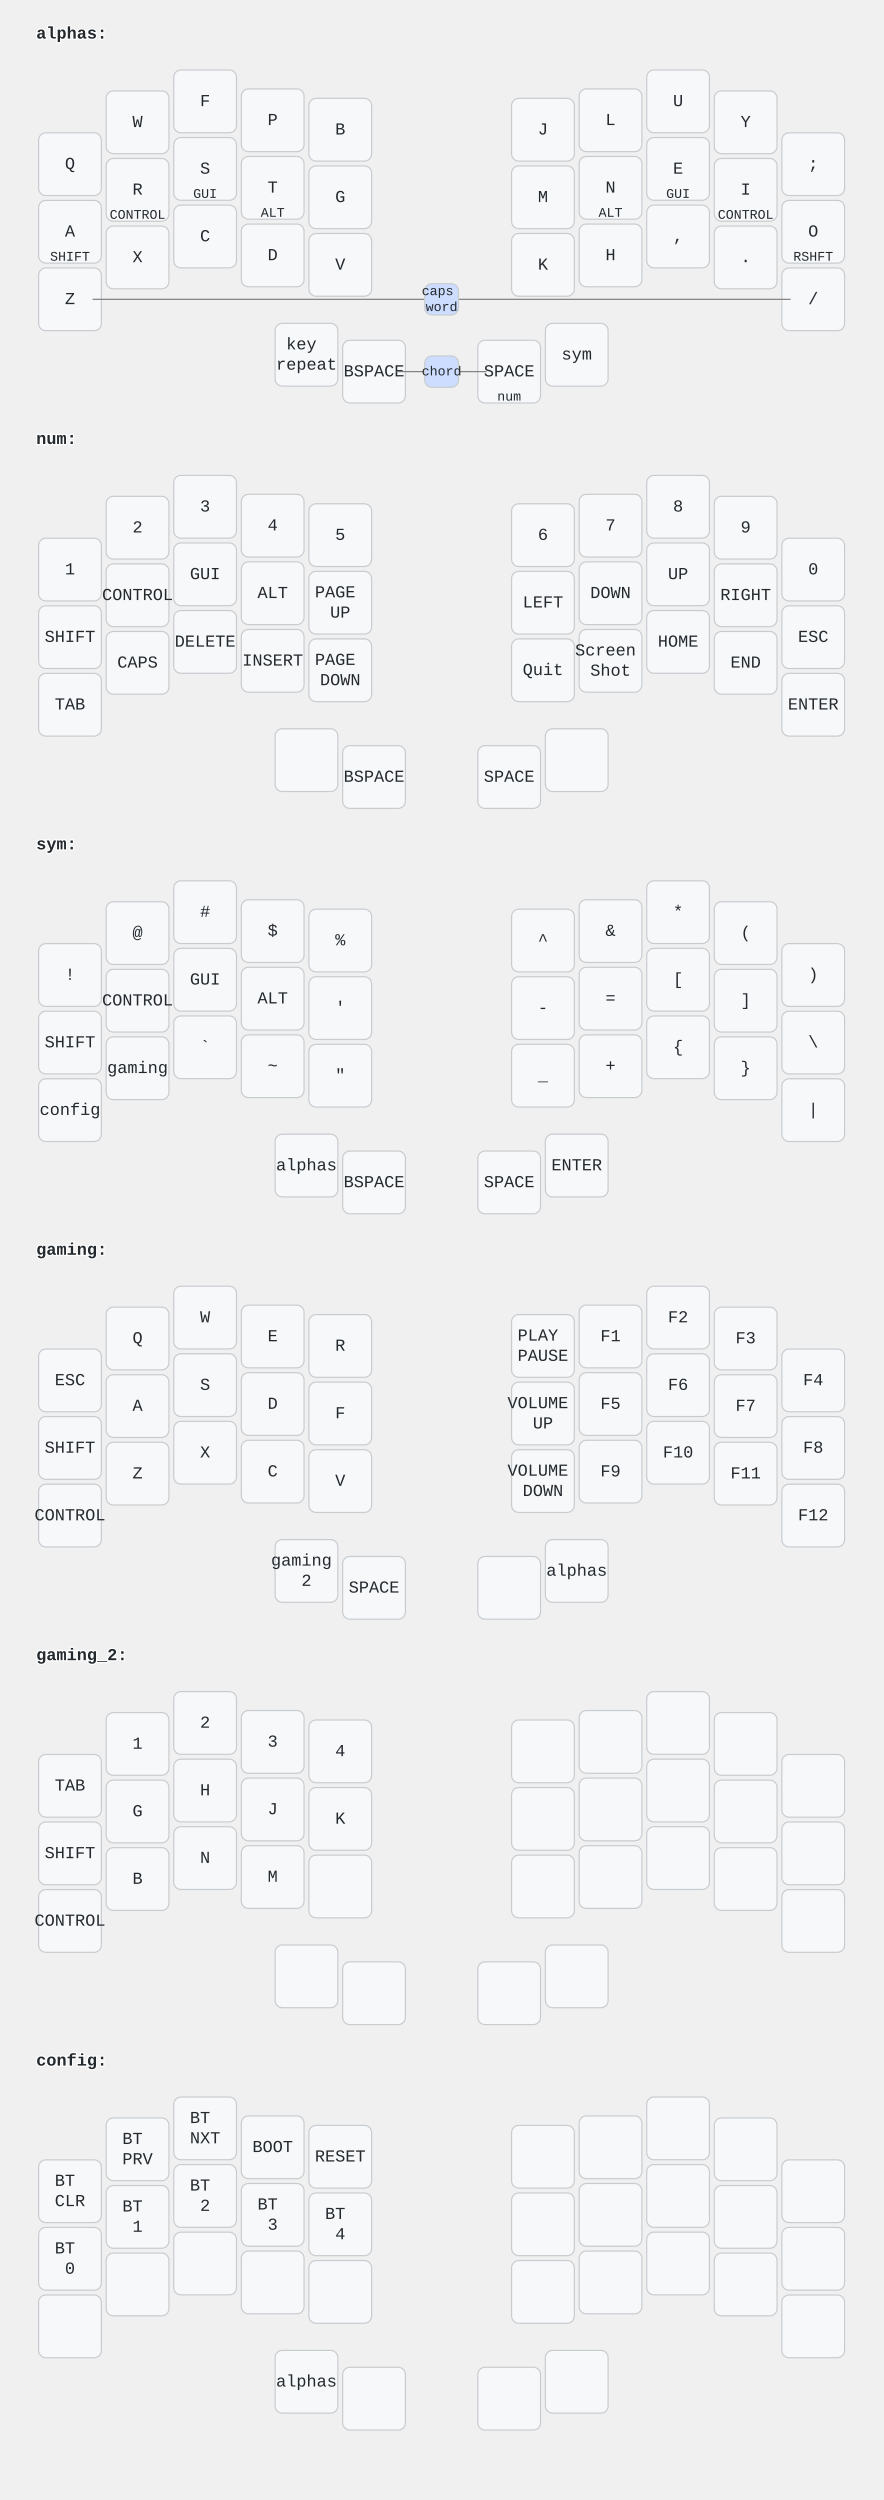
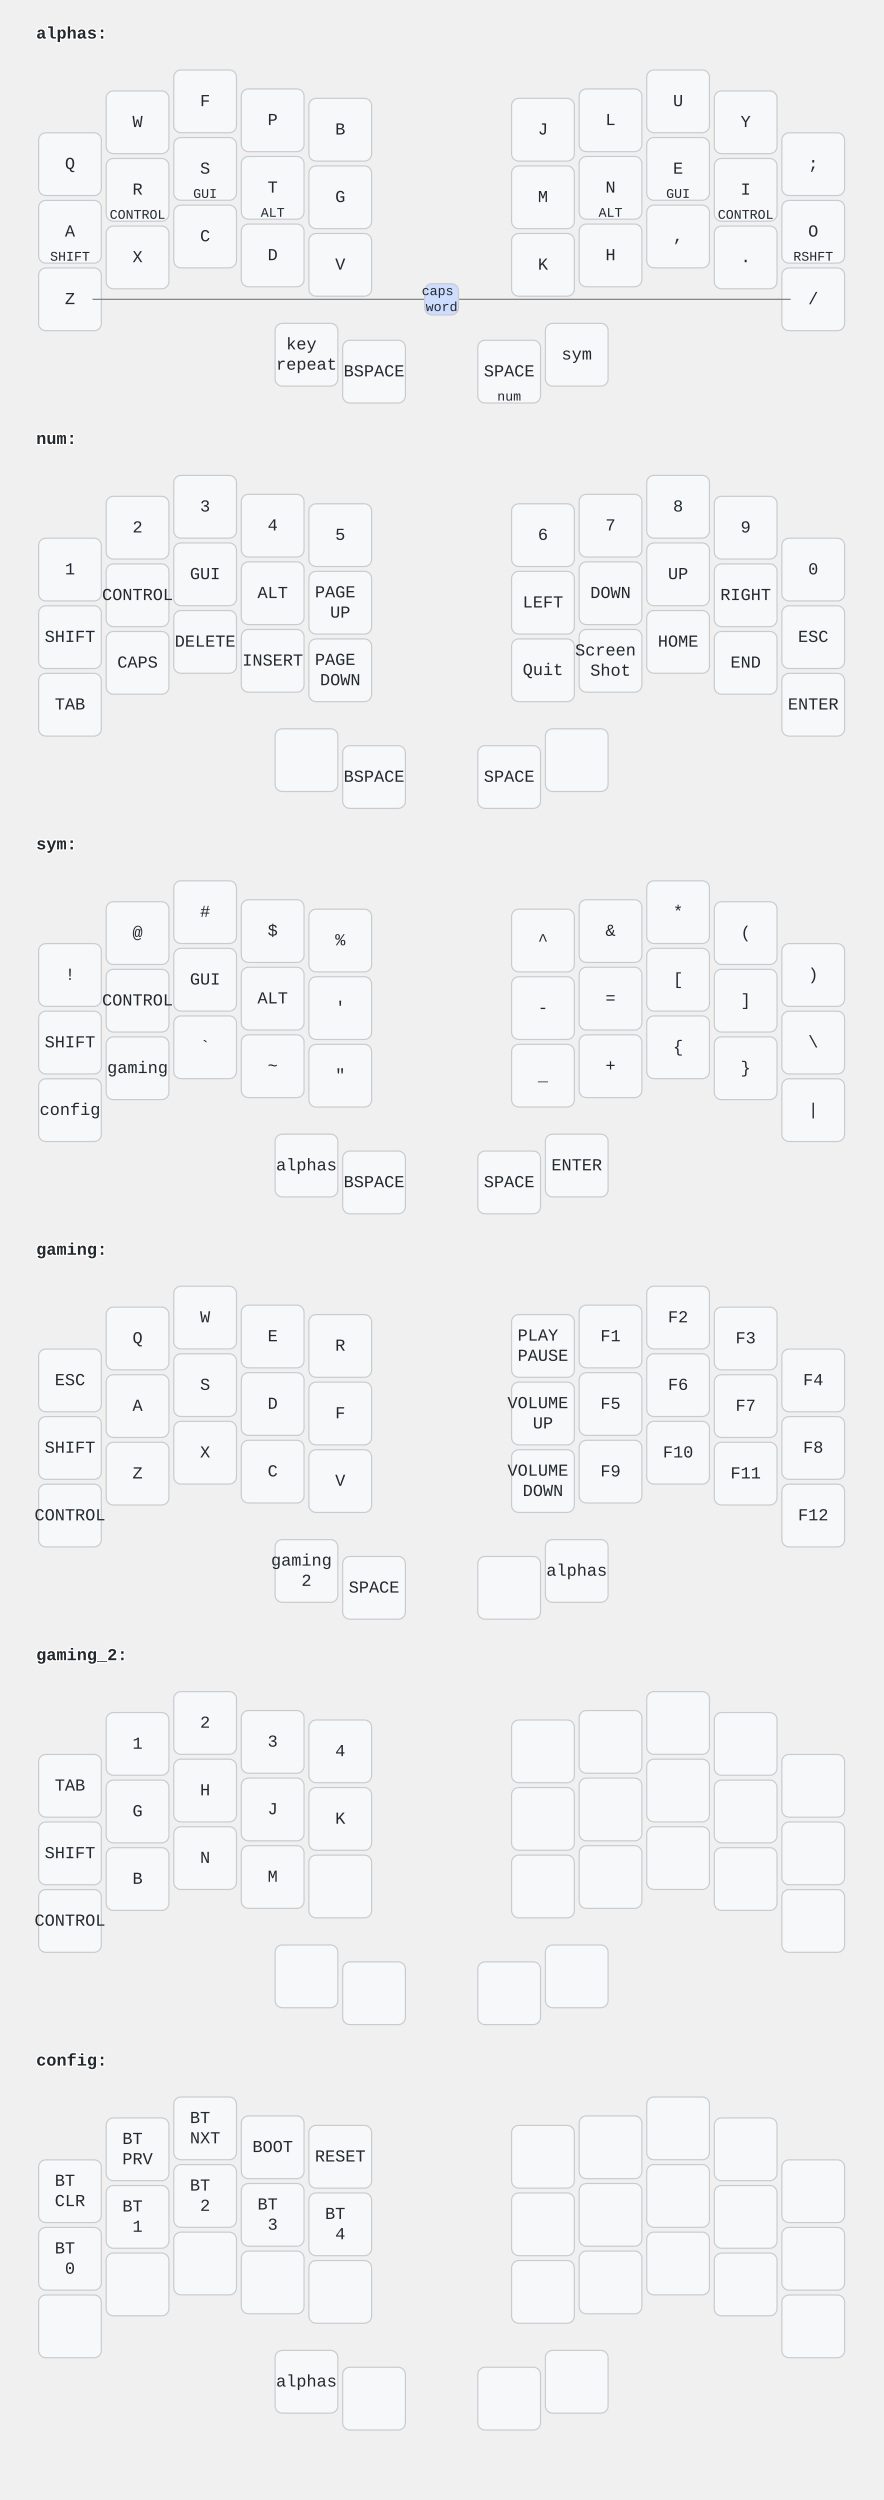
<svg xmlns="http://www.w3.org/2000/svg" width="732.0" height="2072.0" viewBox="0 0 732.0 2072.0">
  <style>/* font and background color specifications */
svg {
    font-family: SFMono-Regular,Consolas,Liberation Mono,Menlo,monospace;
    font-size: 14px;
    font-kerning: normal;
    text-rendering: optimizeLegibility;
    fill: #24292e;
}

/* default key styling */
rect {
    fill: #f6f8fa;
    stroke: #c9cccf;
    stroke-width: 1;
}

/* color accent for combo boxes */
rect.combo {
    fill: #cdf;
}

/* color accent for held keys */
rect.held, rect.combo.held {
    fill: #fdd;
}

/* color accent for ghost (optional) keys */
rect.ghost, rect.combo.ghost {
    fill: #ddd;
}

text {
    text-anchor: middle;
    dominant-baseline: middle;
}

/* styling for layer labels */
text.label {
    font-weight: bold;
    text-anchor: start;
    stroke: white;
    stroke-width: 2;
    paint-order: stroke;
}

/* styling for combo tap, and key hold/shifted label text */
text.combo, text.hold, text.shifted {
    font-size: 11px;
}

text.hold {
    text-anchor: middle;
    dominant-baseline: auto;
}

text.shifted {
    text-anchor: middle;
    dominant-baseline: hanging;
}

/* styling for hold/shifted label text in combo box */
text.combo.hold, text.combo.shifted {
    font-size: 8px;
}

/* styling for combo dendrons */
path {
    stroke-width: 1;
    stroke: gray;
    fill: none;
}
</style>
  <g class="layer-alphas">
    <text x="30.0" y="28.0" class="label">alphas:</text>
    <rect rx="6.0" ry="6.0" x="32.0" y="110.08" width="52.0" height="52.0" class="" />
    <text x="58.0" y="136.08" class="tap">Q</text>
    <rect rx="6.0" ry="6.0" x="88.0" y="75.36" width="52.0" height="52.0" class="" />
    <text x="114.0" y="101.36" class="tap">W</text>
    <rect rx="6.0" ry="6.0" x="144.0" y="58.0" width="52.0" height="52.0" class="" />
    <text x="170.0" y="84.0" class="tap">F</text>
    <rect rx="6.0" ry="6.0" x="200.0" y="73.68" width="52.0" height="52.0" class="" />
    <text x="226.0" y="99.68" class="tap">P</text>
    <rect rx="6.0" ry="6.0" x="256.0" y="81.52" width="52.0" height="52.0" class="" />
    <text x="282.0" y="107.52" class="tap">B</text>
    <rect rx="6.0" ry="6.0" x="424.0" y="81.52" width="52.0" height="52.0" class="" />
    <text x="450.0" y="107.52" class="tap">J</text>
    <rect rx="6.0" ry="6.0" x="480.0" y="73.68" width="52.0" height="52.0" class="" />
    <text x="506.0" y="99.68" class="tap">L</text>
    <rect rx="6.0" ry="6.0" x="536.0" y="58.0" width="52.0" height="52.0" class="" />
    <text x="562.0" y="84.0" class="tap">U</text>
    <rect rx="6.0" ry="6.0" x="592.0" y="75.36" width="52.0" height="52.0" class="" />
    <text x="618.0" y="101.36" class="tap">Y</text>
    <rect rx="6.0" ry="6.0" x="648.0" y="110.08" width="52.0" height="52.0" class="" />
    <text x="674.0" y="136.08" class="tap">;</text>
    <rect rx="6.0" ry="6.0" x="32.0" y="166.08" width="52.0" height="52.0" class="" />
    <text x="58.0" y="192.08" class="tap">A</text>
    <text x="58.0" y="216.08" class="hold">SHIFT</text>
    <rect rx="6.0" ry="6.0" x="88.0" y="131.36" width="52.0" height="52.0" class="" />
    <text x="114.0" y="157.36" class="tap">R</text>
    <text x="114.0" y="181.36" class="hold">CONTROL</text>
    <rect rx="6.0" ry="6.0" x="144.0" y="114.0" width="52.0" height="52.0" class="" />
    <text x="170.0" y="140.0" class="tap">S</text>
    <text x="170.0" y="164.0" class="hold">GUI</text>
    <rect rx="6.0" ry="6.0" x="200.0" y="129.68" width="52.0" height="52.0" class="" />
    <text x="226.0" y="155.68" class="tap">T</text>
    <text x="226.0" y="179.68" class="hold">ALT</text>
    <rect rx="6.0" ry="6.0" x="256.0" y="137.52" width="52.0" height="52.0" class="" />
    <text x="282.0" y="163.52" class="tap">G</text>
    <rect rx="6.0" ry="6.0" x="424.0" y="137.52" width="52.0" height="52.0" class="" />
    <text x="450.0" y="163.52" class="tap">M</text>
    <rect rx="6.0" ry="6.0" x="480.0" y="129.68" width="52.0" height="52.0" class="" />
    <text x="506.0" y="155.68" class="tap">N</text>
    <text x="506.0" y="179.68" class="hold">ALT</text>
    <rect rx="6.0" ry="6.0" x="536.0" y="114.0" width="52.0" height="52.0" class="" />
    <text x="562.0" y="140.0" class="tap">E</text>
    <text x="562.0" y="164.0" class="hold">GUI</text>
    <rect rx="6.0" ry="6.0" x="592.0" y="131.36" width="52.0" height="52.0" class="" />
    <text x="618.0" y="157.36" class="tap">I</text>
    <text x="618.0" y="181.36" class="hold">CONTROL</text>
    <rect rx="6.0" ry="6.0" x="648.0" y="166.08" width="52.0" height="52.0" class="" />
    <text x="674.0" y="192.08" class="tap">O</text>
    <text x="674.0" y="216.08" class="hold">RSHFT</text>
    <rect rx="6.0" ry="6.0" x="32.0" y="222.08" width="52.0" height="52.0" class="" />
    <text x="58.0" y="248.08" class="tap">Z</text>
    <rect rx="6.0" ry="6.0" x="88.0" y="187.36" width="52.0" height="52.0" class="" />
    <text x="114.0" y="213.36" class="tap">X</text>
    <rect rx="6.0" ry="6.0" x="144.0" y="170.0" width="52.0" height="52.0" class="" />
    <text x="170.0" y="196.0" class="tap">C</text>
    <rect rx="6.0" ry="6.0" x="200.0" y="185.68" width="52.0" height="52.0" class="" />
    <text x="226.0" y="211.68" class="tap">D</text>
    <rect rx="6.0" ry="6.0" x="256.0" y="193.52" width="52.0" height="52.0" class="" />
    <text x="282.0" y="219.52" class="tap">V</text>
    <rect rx="6.0" ry="6.0" x="424.0" y="193.52" width="52.0" height="52.0" class="" />
    <text x="450.0" y="219.52" class="tap">K</text>
    <rect rx="6.0" ry="6.0" x="480.0" y="185.68" width="52.0" height="52.0" class="" />
    <text x="506.0" y="211.68" class="tap">H</text>
    <rect rx="6.0" ry="6.0" x="536.0" y="170.0" width="52.0" height="52.0" class="" />
    <text x="562.0" y="196.0" class="tap">,</text>
    <rect rx="6.0" ry="6.0" x="592.0" y="187.36" width="52.0" height="52.0" class="" />
    <text x="618.0" y="213.36" class="tap">.</text>
    <rect rx="6.0" ry="6.0" x="648.0" y="222.08" width="52.0" height="52.0" class="" />
    <text x="674.0" y="248.08" class="tap">/</text>
    <rect rx="6.0" ry="6.0" x="228.0" y="268.0" width="52.0" height="52.0" class="" />
    <text x="254.0" y="294.0" class="tap">
      <tspan x="254.0" dy="-0.6em">key</tspan>
      <tspan x="254.0" dy="1.2em">repeat</tspan>
    </text>
    <rect rx="6.0" ry="6.0" x="284.0" y="282.0" width="52.0" height="52.0" class="" />
    <text x="310.0" y="308.0" class="tap">BSPACE</text>
    <rect rx="6.0" ry="6.0" x="396.0" y="282.0" width="52.0" height="52.0" class="" />
    <text x="422.0" y="308.0" class="tap">SPACE</text>
    <text x="422.0" y="332.0" class="hold">num</text>
    <rect rx="6.0" ry="6.0" x="452.0" y="268.0" width="52.0" height="52.0" class="" />
    <text x="478.0" y="294.0" class="tap">sym</text>
    <path d="M366.0,248.08 l-289.333,0.0" />
    <path d="M366.0,248.08 l289.333,0.0" />
    <rect rx="6.0" ry="6.0" x="352.0" y="235.08" width="28.0" height="26.0" class="combo" />
    <text x="366.0" y="248.08" class="combo">
      <tspan x="366.0" dy="-0.6em">caps</tspan>
      <tspan x="366.0" dy="1.2em">word</tspan>
    </text>
-     <path d="M366.0,308.0 l-37.333,0.0" />
-     <path d="M366.0,308.0 l37.333,0.0" />
-     <rect rx="6.0" ry="6.0" x="352.0" y="295.0" width="28.0" height="26.0" class="combo" />
-     <text x="366.0" y="308.0" class="combo">chord</text>
  </g>
  <g class="layer-num">
    <text x="30.0" y="364.0" class="label">num:</text>
    <rect rx="6.0" ry="6.0" x="32.0" y="446.08" width="52.0" height="52.0" class="" />
    <text x="58.0" y="472.08" class="tap">1</text>
    <rect rx="6.0" ry="6.0" x="88.0" y="411.36" width="52.0" height="52.0" class="" />
    <text x="114.0" y="437.36" class="tap">2</text>
    <rect rx="6.0" ry="6.0" x="144.0" y="394.0" width="52.0" height="52.0" class="" />
    <text x="170.0" y="420.0" class="tap">3</text>
    <rect rx="6.0" ry="6.0" x="200.0" y="409.68" width="52.0" height="52.0" class="" />
    <text x="226.0" y="435.68" class="tap">4</text>
    <rect rx="6.0" ry="6.0" x="256.0" y="417.52" width="52.0" height="52.0" class="" />
    <text x="282.0" y="443.52" class="tap">5</text>
    <rect rx="6.0" ry="6.0" x="424.0" y="417.52" width="52.0" height="52.0" class="" />
    <text x="450.0" y="443.52" class="tap">6</text>
    <rect rx="6.0" ry="6.0" x="480.0" y="409.68" width="52.0" height="52.0" class="" />
    <text x="506.0" y="435.68" class="tap">7</text>
    <rect rx="6.0" ry="6.0" x="536.0" y="394.0" width="52.0" height="52.0" class="" />
    <text x="562.0" y="420.0" class="tap">8</text>
    <rect rx="6.0" ry="6.0" x="592.0" y="411.36" width="52.0" height="52.0" class="" />
    <text x="618.0" y="437.36" class="tap">9</text>
    <rect rx="6.0" ry="6.0" x="648.0" y="446.08" width="52.0" height="52.0" class="" />
    <text x="674.0" y="472.08" class="tap">0</text>
    <rect rx="6.0" ry="6.0" x="32.0" y="502.08" width="52.0" height="52.0" class="" />
    <text x="58.0" y="528.08" class="tap">SHIFT</text>
    <rect rx="6.0" ry="6.0" x="88.0" y="467.36" width="52.0" height="52.0" class="" />
    <text x="114.0" y="493.36" class="tap">CONTROL</text>
    <rect rx="6.0" ry="6.0" x="144.0" y="450.0" width="52.0" height="52.0" class="" />
    <text x="170.0" y="476.0" class="tap">GUI</text>
    <rect rx="6.0" ry="6.0" x="200.0" y="465.68" width="52.0" height="52.0" class="" />
    <text x="226.0" y="491.68" class="tap">ALT</text>
    <rect rx="6.0" ry="6.0" x="256.0" y="473.52" width="52.0" height="52.0" class="" />
    <text x="282.0" y="499.52" class="tap">
      <tspan x="282.0" dy="-0.6em">PAGE</tspan>
      <tspan x="282.0" dy="1.2em">UP</tspan>
    </text>
    <rect rx="6.0" ry="6.0" x="424.0" y="473.52" width="52.0" height="52.0" class="" />
    <text x="450.0" y="499.52" class="tap">LEFT</text>
    <rect rx="6.0" ry="6.0" x="480.0" y="465.68" width="52.0" height="52.0" class="" />
    <text x="506.0" y="491.68" class="tap">DOWN</text>
    <rect rx="6.0" ry="6.0" x="536.0" y="450.0" width="52.0" height="52.0" class="" />
    <text x="562.0" y="476.0" class="tap">UP</text>
    <rect rx="6.0" ry="6.0" x="592.0" y="467.36" width="52.0" height="52.0" class="" />
    <text x="618.0" y="493.36" class="tap">RIGHT</text>
    <rect rx="6.0" ry="6.0" x="648.0" y="502.08" width="52.0" height="52.0" class="" />
    <text x="674.0" y="528.08" class="tap">ESC</text>
    <rect rx="6.0" ry="6.0" x="32.0" y="558.08" width="52.0" height="52.0" class="" />
    <text x="58.0" y="584.08" class="tap">TAB</text>
    <rect rx="6.0" ry="6.0" x="88.0" y="523.36" width="52.0" height="52.0" class="" />
    <text x="114.0" y="549.36" class="tap">CAPS</text>
    <rect rx="6.0" ry="6.0" x="144.0" y="506.0" width="52.0" height="52.0" class="" />
    <text x="170.0" y="532.0" class="tap">DELETE</text>
    <rect rx="6.0" ry="6.0" x="200.0" y="521.68" width="52.0" height="52.0" class="" />
    <text x="226.0" y="547.68" class="tap">INSERT</text>
    <rect rx="6.0" ry="6.0" x="256.0" y="529.52" width="52.0" height="52.0" class="" />
    <text x="282.0" y="555.52" class="tap">
      <tspan x="282.0" dy="-0.6em">PAGE</tspan>
      <tspan x="282.0" dy="1.2em">DOWN</tspan>
    </text>
    <rect rx="6.0" ry="6.0" x="424.0" y="529.52" width="52.0" height="52.0" class="" />
    <text x="450.0" y="555.52" class="tap">Quit</text>
    <rect rx="6.0" ry="6.0" x="480.0" y="521.68" width="52.0" height="52.0" class="" />
    <text x="506.0" y="547.68" class="tap">
      <tspan x="506.0" dy="-0.6em">Screen</tspan>
      <tspan x="506.0" dy="1.2em">Shot</tspan>
    </text>
    <rect rx="6.0" ry="6.0" x="536.0" y="506.0" width="52.0" height="52.0" class="" />
    <text x="562.0" y="532.0" class="tap">HOME</text>
    <rect rx="6.0" ry="6.0" x="592.0" y="523.36" width="52.0" height="52.0" class="" />
    <text x="618.0" y="549.36" class="tap">END</text>
    <rect rx="6.0" ry="6.0" x="648.0" y="558.08" width="52.0" height="52.0" class="" />
    <text x="674.0" y="584.08" class="tap">ENTER</text>
    <rect rx="6.0" ry="6.0" x="228.0" y="604.0" width="52.0" height="52.0" class="" />
    <rect rx="6.0" ry="6.0" x="284.0" y="618.0" width="52.0" height="52.0" class="" />
    <text x="310.0" y="644.0" class="tap">BSPACE</text>
    <rect rx="6.0" ry="6.0" x="396.0" y="618.0" width="52.0" height="52.0" class="" />
    <text x="422.0" y="644.0" class="tap">SPACE</text>
    <rect rx="6.0" ry="6.0" x="452.0" y="604.0" width="52.0" height="52.0" class="" />
  </g>
  <g class="layer-sym">
    <text x="30.0" y="700.0" class="label">sym:</text>
    <rect rx="6.0" ry="6.0" x="32.0" y="782.08" width="52.0" height="52.0" class="" />
    <text x="58.0" y="808.08" class="tap">!</text>
    <rect rx="6.0" ry="6.0" x="88.0" y="747.36" width="52.0" height="52.0" class="" />
    <text x="114.0" y="773.36" class="tap">@</text>
    <rect rx="6.0" ry="6.0" x="144.0" y="730.0" width="52.0" height="52.0" class="" />
    <text x="170.0" y="756.0" class="tap">#</text>
    <rect rx="6.0" ry="6.0" x="200.0" y="745.68" width="52.0" height="52.0" class="" />
    <text x="226.0" y="771.68" class="tap">$</text>
    <rect rx="6.0" ry="6.0" x="256.0" y="753.52" width="52.0" height="52.0" class="" />
    <text x="282.0" y="779.52" class="tap">%</text>
    <rect rx="6.0" ry="6.0" x="424.0" y="753.52" width="52.0" height="52.0" class="" />
    <text x="450.0" y="779.52" class="tap">^</text>
    <rect rx="6.0" ry="6.0" x="480.0" y="745.68" width="52.0" height="52.0" class="" />
    <text x="506.0" y="771.68" class="tap">&amp;</text>
    <rect rx="6.0" ry="6.0" x="536.0" y="730.0" width="52.0" height="52.0" class="" />
    <text x="562.0" y="756.0" class="tap">*</text>
    <rect rx="6.0" ry="6.0" x="592.0" y="747.36" width="52.0" height="52.0" class="" />
    <text x="618.0" y="773.36" class="tap">(</text>
    <rect rx="6.0" ry="6.0" x="648.0" y="782.08" width="52.0" height="52.0" class="" />
    <text x="674.0" y="808.08" class="tap">)</text>
    <rect rx="6.0" ry="6.0" x="32.0" y="838.08" width="52.0" height="52.0" class="" />
    <text x="58.0" y="864.08" class="tap">SHIFT</text>
    <rect rx="6.0" ry="6.0" x="88.0" y="803.36" width="52.0" height="52.0" class="" />
    <text x="114.0" y="829.36" class="tap">CONTROL</text>
    <rect rx="6.0" ry="6.0" x="144.0" y="786.0" width="52.0" height="52.0" class="" />
    <text x="170.0" y="812.0" class="tap">GUI</text>
    <rect rx="6.0" ry="6.0" x="200.0" y="801.68" width="52.0" height="52.0" class="" />
    <text x="226.0" y="827.68" class="tap">ALT</text>
    <rect rx="6.0" ry="6.0" x="256.0" y="809.52" width="52.0" height="52.0" class="" />
    <text x="282.0" y="835.52" class="tap">'</text>
    <rect rx="6.0" ry="6.0" x="424.0" y="809.52" width="52.0" height="52.0" class="" />
    <text x="450.0" y="835.52" class="tap">-</text>
    <rect rx="6.0" ry="6.0" x="480.0" y="801.68" width="52.0" height="52.0" class="" />
    <text x="506.0" y="827.68" class="tap">=</text>
    <rect rx="6.0" ry="6.0" x="536.0" y="786.0" width="52.0" height="52.0" class="" />
    <text x="562.0" y="812.0" class="tap">[</text>
    <rect rx="6.0" ry="6.0" x="592.0" y="803.36" width="52.0" height="52.0" class="" />
    <text x="618.0" y="829.36" class="tap">]</text>
    <rect rx="6.0" ry="6.0" x="648.0" y="838.08" width="52.0" height="52.0" class="" />
    <text x="674.0" y="864.08" class="tap">\</text>
    <rect rx="6.0" ry="6.0" x="32.0" y="894.08" width="52.0" height="52.0" class="" />
    <text x="58.0" y="920.08" class="tap">config</text>
    <rect rx="6.0" ry="6.0" x="88.0" y="859.36" width="52.0" height="52.0" class="" />
    <text x="114.0" y="885.36" class="tap">gaming</text>
    <rect rx="6.0" ry="6.0" x="144.0" y="842.0" width="52.0" height="52.0" class="" />
    <text x="170.0" y="868.0" class="tap">`</text>
    <rect rx="6.0" ry="6.0" x="200.0" y="857.68" width="52.0" height="52.0" class="" />
    <text x="226.0" y="883.68" class="tap">~</text>
    <rect rx="6.0" ry="6.0" x="256.0" y="865.52" width="52.0" height="52.0" class="" />
    <text x="282.0" y="891.52" class="tap">"</text>
    <rect rx="6.0" ry="6.0" x="424.0" y="865.52" width="52.0" height="52.0" class="" />
    <text x="450.0" y="891.52" class="tap">_</text>
    <rect rx="6.0" ry="6.0" x="480.0" y="857.68" width="52.0" height="52.0" class="" />
    <text x="506.0" y="883.68" class="tap">+</text>
    <rect rx="6.0" ry="6.0" x="536.0" y="842.0" width="52.0" height="52.0" class="" />
    <text x="562.0" y="868.0" class="tap">{</text>
    <rect rx="6.0" ry="6.0" x="592.0" y="859.36" width="52.0" height="52.0" class="" />
    <text x="618.0" y="885.36" class="tap">}</text>
    <rect rx="6.0" ry="6.0" x="648.0" y="894.08" width="52.0" height="52.0" class="" />
    <text x="674.0" y="920.08" class="tap">|</text>
    <rect rx="6.0" ry="6.0" x="228.0" y="940.0" width="52.0" height="52.0" class="" />
    <text x="254.0" y="966.0" class="tap">alphas</text>
    <rect rx="6.0" ry="6.0" x="284.0" y="954.0" width="52.0" height="52.0" class="" />
    <text x="310.0" y="980.0" class="tap">BSPACE</text>
    <rect rx="6.0" ry="6.0" x="396.0" y="954.0" width="52.0" height="52.0" class="" />
    <text x="422.0" y="980.0" class="tap">SPACE</text>
    <rect rx="6.0" ry="6.0" x="452.0" y="940.0" width="52.0" height="52.0" class="" />
    <text x="478.0" y="966.0" class="tap">ENTER</text>
  </g>
  <g class="layer-gaming">
    <text x="30.0" y="1036.0" class="label">gaming:</text>
    <rect rx="6.0" ry="6.0" x="32.0" y="1118.08" width="52.0" height="52.0" class="" />
    <text x="58.0" y="1144.08" class="tap">ESC</text>
    <rect rx="6.0" ry="6.0" x="88.0" y="1083.36" width="52.0" height="52.0" class="" />
    <text x="114.0" y="1109.36" class="tap">Q</text>
    <rect rx="6.0" ry="6.0" x="144.0" y="1066.0" width="52.0" height="52.0" class="" />
    <text x="170.0" y="1092.0" class="tap">W</text>
    <rect rx="6.0" ry="6.0" x="200.0" y="1081.68" width="52.0" height="52.0" class="" />
    <text x="226.0" y="1107.68" class="tap">E</text>
    <rect rx="6.0" ry="6.0" x="256.0" y="1089.52" width="52.0" height="52.0" class="" />
    <text x="282.0" y="1115.52" class="tap">R</text>
    <rect rx="6.0" ry="6.0" x="424.0" y="1089.52" width="52.0" height="52.0" class="" />
    <text x="450.0" y="1115.52" class="tap">
      <tspan x="450.0" dy="-0.6em">PLAY</tspan>
      <tspan x="450.0" dy="1.2em">PAUSE</tspan>
    </text>
    <rect rx="6.0" ry="6.0" x="480.0" y="1081.68" width="52.0" height="52.0" class="" />
    <text x="506.0" y="1107.68" class="tap">F1</text>
    <rect rx="6.0" ry="6.0" x="536.0" y="1066.0" width="52.0" height="52.0" class="" />
    <text x="562.0" y="1092.0" class="tap">F2</text>
    <rect rx="6.0" ry="6.0" x="592.0" y="1083.36" width="52.0" height="52.0" class="" />
    <text x="618.0" y="1109.36" class="tap">F3</text>
    <rect rx="6.0" ry="6.0" x="648.0" y="1118.08" width="52.0" height="52.0" class="" />
    <text x="674.0" y="1144.08" class="tap">F4</text>
    <rect rx="6.0" ry="6.0" x="32.0" y="1174.08" width="52.0" height="52.0" class="" />
    <text x="58.0" y="1200.08" class="tap">SHIFT</text>
    <rect rx="6.0" ry="6.0" x="88.0" y="1139.36" width="52.0" height="52.0" class="" />
    <text x="114.0" y="1165.36" class="tap">A</text>
    <rect rx="6.0" ry="6.0" x="144.0" y="1122.0" width="52.0" height="52.0" class="" />
    <text x="170.0" y="1148.0" class="tap">S</text>
    <rect rx="6.0" ry="6.0" x="200.0" y="1137.68" width="52.0" height="52.0" class="" />
    <text x="226.0" y="1163.68" class="tap">D</text>
    <rect rx="6.0" ry="6.0" x="256.0" y="1145.52" width="52.0" height="52.0" class="" />
    <text x="282.0" y="1171.52" class="tap">F</text>
    <rect rx="6.0" ry="6.0" x="424.0" y="1145.52" width="52.0" height="52.0" class="" />
    <text x="450.0" y="1171.52" class="tap">
      <tspan x="450.0" dy="-0.6em">VOLUME</tspan>
      <tspan x="450.0" dy="1.2em">UP</tspan>
    </text>
    <rect rx="6.0" ry="6.0" x="480.0" y="1137.68" width="52.0" height="52.0" class="" />
    <text x="506.0" y="1163.68" class="tap">F5</text>
    <rect rx="6.0" ry="6.0" x="536.0" y="1122.0" width="52.0" height="52.0" class="" />
    <text x="562.0" y="1148.0" class="tap">F6</text>
    <rect rx="6.0" ry="6.0" x="592.0" y="1139.36" width="52.0" height="52.0" class="" />
    <text x="618.0" y="1165.36" class="tap">F7</text>
    <rect rx="6.0" ry="6.0" x="648.0" y="1174.08" width="52.0" height="52.0" class="" />
    <text x="674.0" y="1200.08" class="tap">F8</text>
    <rect rx="6.0" ry="6.0" x="32.0" y="1230.08" width="52.0" height="52.0" class="" />
    <text x="58.0" y="1256.08" class="tap">CONTROL</text>
    <rect rx="6.0" ry="6.0" x="88.0" y="1195.36" width="52.0" height="52.0" class="" />
    <text x="114.0" y="1221.36" class="tap">Z</text>
    <rect rx="6.0" ry="6.0" x="144.0" y="1178.0" width="52.0" height="52.0" class="" />
    <text x="170.0" y="1204.0" class="tap">X</text>
    <rect rx="6.0" ry="6.0" x="200.0" y="1193.68" width="52.0" height="52.0" class="" />
    <text x="226.0" y="1219.68" class="tap">C</text>
    <rect rx="6.0" ry="6.0" x="256.0" y="1201.52" width="52.0" height="52.0" class="" />
    <text x="282.0" y="1227.52" class="tap">V</text>
    <rect rx="6.0" ry="6.0" x="424.0" y="1201.52" width="52.0" height="52.0" class="" />
    <text x="450.0" y="1227.52" class="tap">
      <tspan x="450.0" dy="-0.6em">VOLUME</tspan>
      <tspan x="450.0" dy="1.2em">DOWN</tspan>
    </text>
    <rect rx="6.0" ry="6.0" x="480.0" y="1193.68" width="52.0" height="52.0" class="" />
    <text x="506.0" y="1219.68" class="tap">F9</text>
    <rect rx="6.0" ry="6.0" x="536.0" y="1178.0" width="52.0" height="52.0" class="" />
    <text x="562.0" y="1204.0" class="tap">F10</text>
    <rect rx="6.0" ry="6.0" x="592.0" y="1195.36" width="52.0" height="52.0" class="" />
    <text x="618.0" y="1221.36" class="tap">F11</text>
    <rect rx="6.0" ry="6.0" x="648.0" y="1230.08" width="52.0" height="52.0" class="" />
    <text x="674.0" y="1256.08" class="tap">F12</text>
    <rect rx="6.0" ry="6.0" x="228.0" y="1276.0" width="52.0" height="52.0" class="" />
    <text x="254.0" y="1302.0" class="tap">
      <tspan x="254.0" dy="-0.6em">gaming</tspan>
      <tspan x="254.0" dy="1.2em">2</tspan>
    </text>
    <rect rx="6.0" ry="6.0" x="284.0" y="1290.0" width="52.0" height="52.0" class="" />
    <text x="310.0" y="1316.0" class="tap">SPACE</text>
    <rect rx="6.0" ry="6.0" x="396.0" y="1290.0" width="52.0" height="52.0" class="" />
    <rect rx="6.0" ry="6.0" x="452.0" y="1276.0" width="52.0" height="52.0" class="" />
    <text x="478.0" y="1302.0" class="tap">alphas</text>
  </g>
  <g class="layer-gaming_2">
    <text x="30.0" y="1372.0" class="label">gaming_2:</text>
    <rect rx="6.0" ry="6.0" x="32.0" y="1454.08" width="52.0" height="52.0" class="" />
    <text x="58.0" y="1480.08" class="tap">TAB</text>
    <rect rx="6.0" ry="6.0" x="88.0" y="1419.36" width="52.0" height="52.0" class="" />
    <text x="114.0" y="1445.36" class="tap">1</text>
    <rect rx="6.0" ry="6.0" x="144.0" y="1402.0" width="52.0" height="52.0" class="" />
    <text x="170.0" y="1428.0" class="tap">2</text>
    <rect rx="6.0" ry="6.0" x="200.0" y="1417.68" width="52.0" height="52.0" class="" />
    <text x="226.0" y="1443.68" class="tap">3</text>
    <rect rx="6.0" ry="6.0" x="256.0" y="1425.52" width="52.0" height="52.0" class="" />
    <text x="282.0" y="1451.52" class="tap">4</text>
    <rect rx="6.0" ry="6.0" x="424.0" y="1425.52" width="52.0" height="52.0" class="" />
    <rect rx="6.0" ry="6.0" x="480.0" y="1417.68" width="52.0" height="52.0" class="" />
    <rect rx="6.0" ry="6.0" x="536.0" y="1402.0" width="52.0" height="52.0" class="" />
    <rect rx="6.0" ry="6.0" x="592.0" y="1419.36" width="52.0" height="52.0" class="" />
    <rect rx="6.0" ry="6.0" x="648.0" y="1454.08" width="52.0" height="52.0" class="" />
    <rect rx="6.0" ry="6.0" x="32.0" y="1510.08" width="52.0" height="52.0" class="" />
    <text x="58.0" y="1536.08" class="tap">SHIFT</text>
    <rect rx="6.0" ry="6.0" x="88.0" y="1475.36" width="52.0" height="52.0" class="" />
    <text x="114.0" y="1501.36" class="tap">G</text>
    <rect rx="6.0" ry="6.0" x="144.0" y="1458.0" width="52.0" height="52.0" class="" />
    <text x="170.0" y="1484.0" class="tap">H</text>
    <rect rx="6.0" ry="6.0" x="200.0" y="1473.68" width="52.0" height="52.0" class="" />
    <text x="226.0" y="1499.68" class="tap">J</text>
    <rect rx="6.0" ry="6.0" x="256.0" y="1481.52" width="52.0" height="52.0" class="" />
    <text x="282.0" y="1507.52" class="tap">K</text>
    <rect rx="6.0" ry="6.0" x="424.0" y="1481.52" width="52.0" height="52.0" class="" />
    <rect rx="6.0" ry="6.0" x="480.0" y="1473.68" width="52.0" height="52.0" class="" />
    <rect rx="6.0" ry="6.0" x="536.0" y="1458.0" width="52.0" height="52.0" class="" />
    <rect rx="6.0" ry="6.0" x="592.0" y="1475.36" width="52.0" height="52.0" class="" />
    <rect rx="6.0" ry="6.0" x="648.0" y="1510.08" width="52.0" height="52.0" class="" />
    <rect rx="6.0" ry="6.0" x="32.0" y="1566.08" width="52.0" height="52.0" class="" />
    <text x="58.0" y="1592.08" class="tap">CONTROL</text>
    <rect rx="6.0" ry="6.0" x="88.0" y="1531.36" width="52.0" height="52.0" class="" />
    <text x="114.0" y="1557.36" class="tap">B</text>
    <rect rx="6.0" ry="6.0" x="144.0" y="1514.0" width="52.0" height="52.0" class="" />
    <text x="170.0" y="1540.0" class="tap">N</text>
    <rect rx="6.0" ry="6.0" x="200.0" y="1529.68" width="52.0" height="52.0" class="" />
    <text x="226.0" y="1555.68" class="tap">M</text>
    <rect rx="6.0" ry="6.0" x="256.0" y="1537.52" width="52.0" height="52.0" class="" />
    <rect rx="6.0" ry="6.0" x="424.0" y="1537.52" width="52.0" height="52.0" class="" />
    <rect rx="6.0" ry="6.0" x="480.0" y="1529.68" width="52.0" height="52.0" class="" />
    <rect rx="6.0" ry="6.0" x="536.0" y="1514.0" width="52.0" height="52.0" class="" />
    <rect rx="6.0" ry="6.0" x="592.0" y="1531.36" width="52.0" height="52.0" class="" />
    <rect rx="6.0" ry="6.0" x="648.0" y="1566.08" width="52.0" height="52.0" class="" />
    <rect rx="6.0" ry="6.0" x="228.0" y="1612.0" width="52.0" height="52.0" class="" />
    <rect rx="6.0" ry="6.0" x="284.0" y="1626.0" width="52.0" height="52.0" class="" />
    <rect rx="6.0" ry="6.0" x="396.0" y="1626.0" width="52.0" height="52.0" class="" />
    <rect rx="6.0" ry="6.0" x="452.0" y="1612.0" width="52.0" height="52.0" class="" />
  </g>
  <g class="layer-config">
    <text x="30.0" y="1708.0" class="label">config:</text>
    <rect rx="6.0" ry="6.0" x="32.0" y="1790.08" width="52.0" height="52.0" class="" />
    <text x="58.0" y="1816.08" class="tap">
      <tspan x="58.0" dy="-0.6em">BT</tspan>
      <tspan x="58.0" dy="1.2em">CLR</tspan>
    </text>
    <rect rx="6.0" ry="6.0" x="88.0" y="1755.36" width="52.0" height="52.0" class="" />
    <text x="114.0" y="1781.36" class="tap">
      <tspan x="114.0" dy="-0.6em">BT</tspan>
      <tspan x="114.0" dy="1.2em">PRV</tspan>
    </text>
    <rect rx="6.0" ry="6.0" x="144.0" y="1738.0" width="52.0" height="52.0" class="" />
    <text x="170.0" y="1764.0" class="tap">
      <tspan x="170.0" dy="-0.6em">BT</tspan>
      <tspan x="170.0" dy="1.2em">NXT</tspan>
    </text>
    <rect rx="6.0" ry="6.0" x="200.0" y="1753.68" width="52.0" height="52.0" class="" />
    <text x="226.0" y="1779.68" class="tap">BOOT</text>
    <rect rx="6.0" ry="6.0" x="256.0" y="1761.52" width="52.0" height="52.0" class="" />
    <text x="282.0" y="1787.52" class="tap">RESET</text>
    <rect rx="6.0" ry="6.0" x="424.0" y="1761.52" width="52.0" height="52.0" class="" />
    <rect rx="6.0" ry="6.0" x="480.0" y="1753.68" width="52.0" height="52.0" class="" />
    <rect rx="6.0" ry="6.0" x="536.0" y="1738.0" width="52.0" height="52.0" class="" />
    <rect rx="6.0" ry="6.0" x="592.0" y="1755.36" width="52.0" height="52.0" class="" />
    <rect rx="6.0" ry="6.0" x="648.0" y="1790.08" width="52.0" height="52.0" class="" />
    <rect rx="6.0" ry="6.0" x="32.0" y="1846.08" width="52.0" height="52.0" class="" />
    <text x="58.0" y="1872.08" class="tap">
      <tspan x="58.0" dy="-0.6em">BT</tspan>
      <tspan x="58.0" dy="1.2em">0</tspan>
    </text>
    <rect rx="6.0" ry="6.0" x="88.0" y="1811.36" width="52.0" height="52.0" class="" />
    <text x="114.0" y="1837.36" class="tap">
      <tspan x="114.0" dy="-0.6em">BT</tspan>
      <tspan x="114.0" dy="1.2em">1</tspan>
    </text>
    <rect rx="6.0" ry="6.0" x="144.0" y="1794.0" width="52.0" height="52.0" class="" />
    <text x="170.0" y="1820.0" class="tap">
      <tspan x="170.0" dy="-0.6em">BT</tspan>
      <tspan x="170.0" dy="1.2em">2</tspan>
    </text>
    <rect rx="6.0" ry="6.0" x="200.0" y="1809.68" width="52.0" height="52.0" class="" />
    <text x="226.0" y="1835.68" class="tap">
      <tspan x="226.0" dy="-0.6em">BT</tspan>
      <tspan x="226.0" dy="1.2em">3</tspan>
    </text>
    <rect rx="6.0" ry="6.0" x="256.0" y="1817.52" width="52.0" height="52.0" class="" />
    <text x="282.0" y="1843.52" class="tap">
      <tspan x="282.0" dy="-0.6em">BT</tspan>
      <tspan x="282.0" dy="1.2em">4</tspan>
    </text>
    <rect rx="6.0" ry="6.0" x="424.0" y="1817.52" width="52.0" height="52.0" class="" />
    <rect rx="6.0" ry="6.0" x="480.0" y="1809.68" width="52.0" height="52.0" class="" />
    <rect rx="6.0" ry="6.0" x="536.0" y="1794.0" width="52.0" height="52.0" class="" />
    <rect rx="6.0" ry="6.0" x="592.0" y="1811.36" width="52.0" height="52.0" class="" />
    <rect rx="6.0" ry="6.0" x="648.0" y="1846.08" width="52.0" height="52.0" class="" />
    <rect rx="6.0" ry="6.0" x="32.0" y="1902.08" width="52.0" height="52.0" class="" />
    <rect rx="6.0" ry="6.0" x="88.0" y="1867.36" width="52.0" height="52.0" class="" />
    <rect rx="6.0" ry="6.0" x="144.0" y="1850.0" width="52.0" height="52.0" class="" />
    <rect rx="6.0" ry="6.0" x="200.0" y="1865.68" width="52.0" height="52.0" class="" />
    <rect rx="6.0" ry="6.0" x="256.0" y="1873.52" width="52.0" height="52.0" class="" />
    <rect rx="6.0" ry="6.0" x="424.0" y="1873.52" width="52.0" height="52.0" class="" />
    <rect rx="6.0" ry="6.0" x="480.0" y="1865.68" width="52.0" height="52.0" class="" />
    <rect rx="6.0" ry="6.0" x="536.0" y="1850.0" width="52.0" height="52.0" class="" />
    <rect rx="6.0" ry="6.0" x="592.0" y="1867.36" width="52.0" height="52.0" class="" />
    <rect rx="6.0" ry="6.0" x="648.0" y="1902.08" width="52.0" height="52.0" class="" />
    <rect rx="6.0" ry="6.0" x="228.0" y="1948.0" width="52.0" height="52.0" class="" />
    <text x="254.0" y="1974.0" class="tap">alphas</text>
    <rect rx="6.0" ry="6.0" x="284.0" y="1962.0" width="52.0" height="52.0" class="" />
    <rect rx="6.0" ry="6.0" x="396.0" y="1962.0" width="52.0" height="52.0" class="" />
    <rect rx="6.0" ry="6.0" x="452.0" y="1948.0" width="52.0" height="52.0" class="" />
  </g>
</svg>
